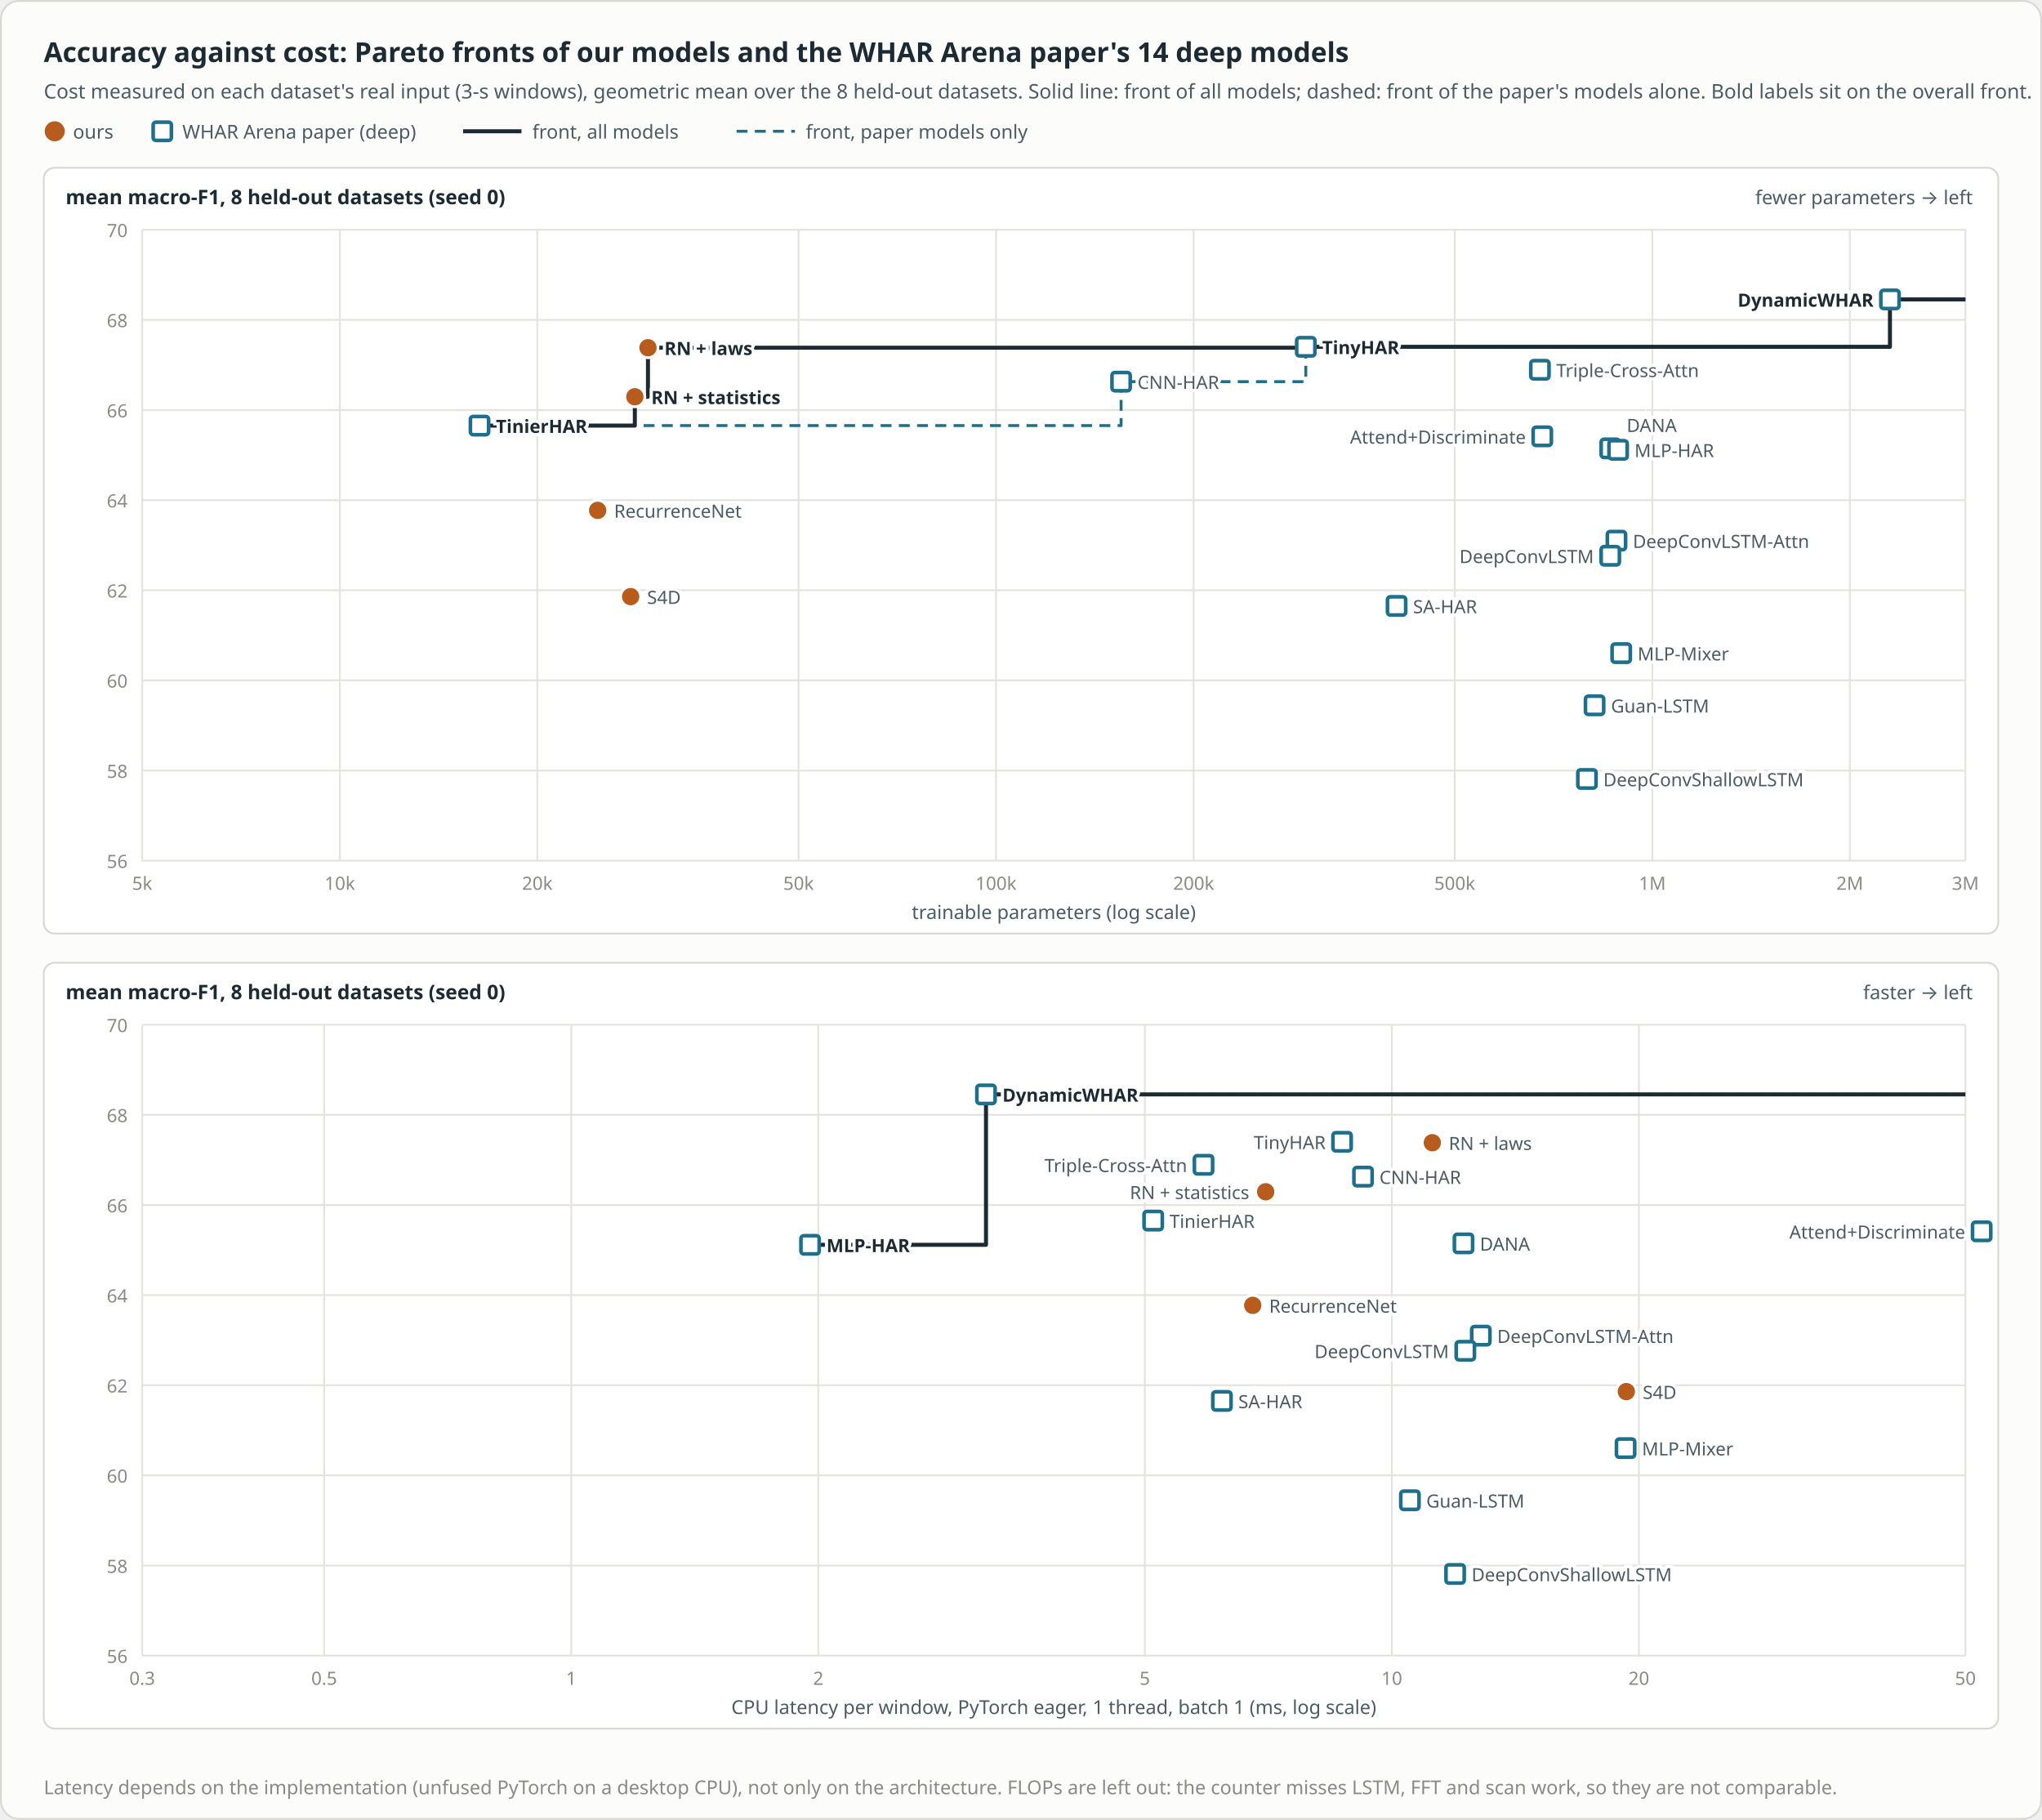
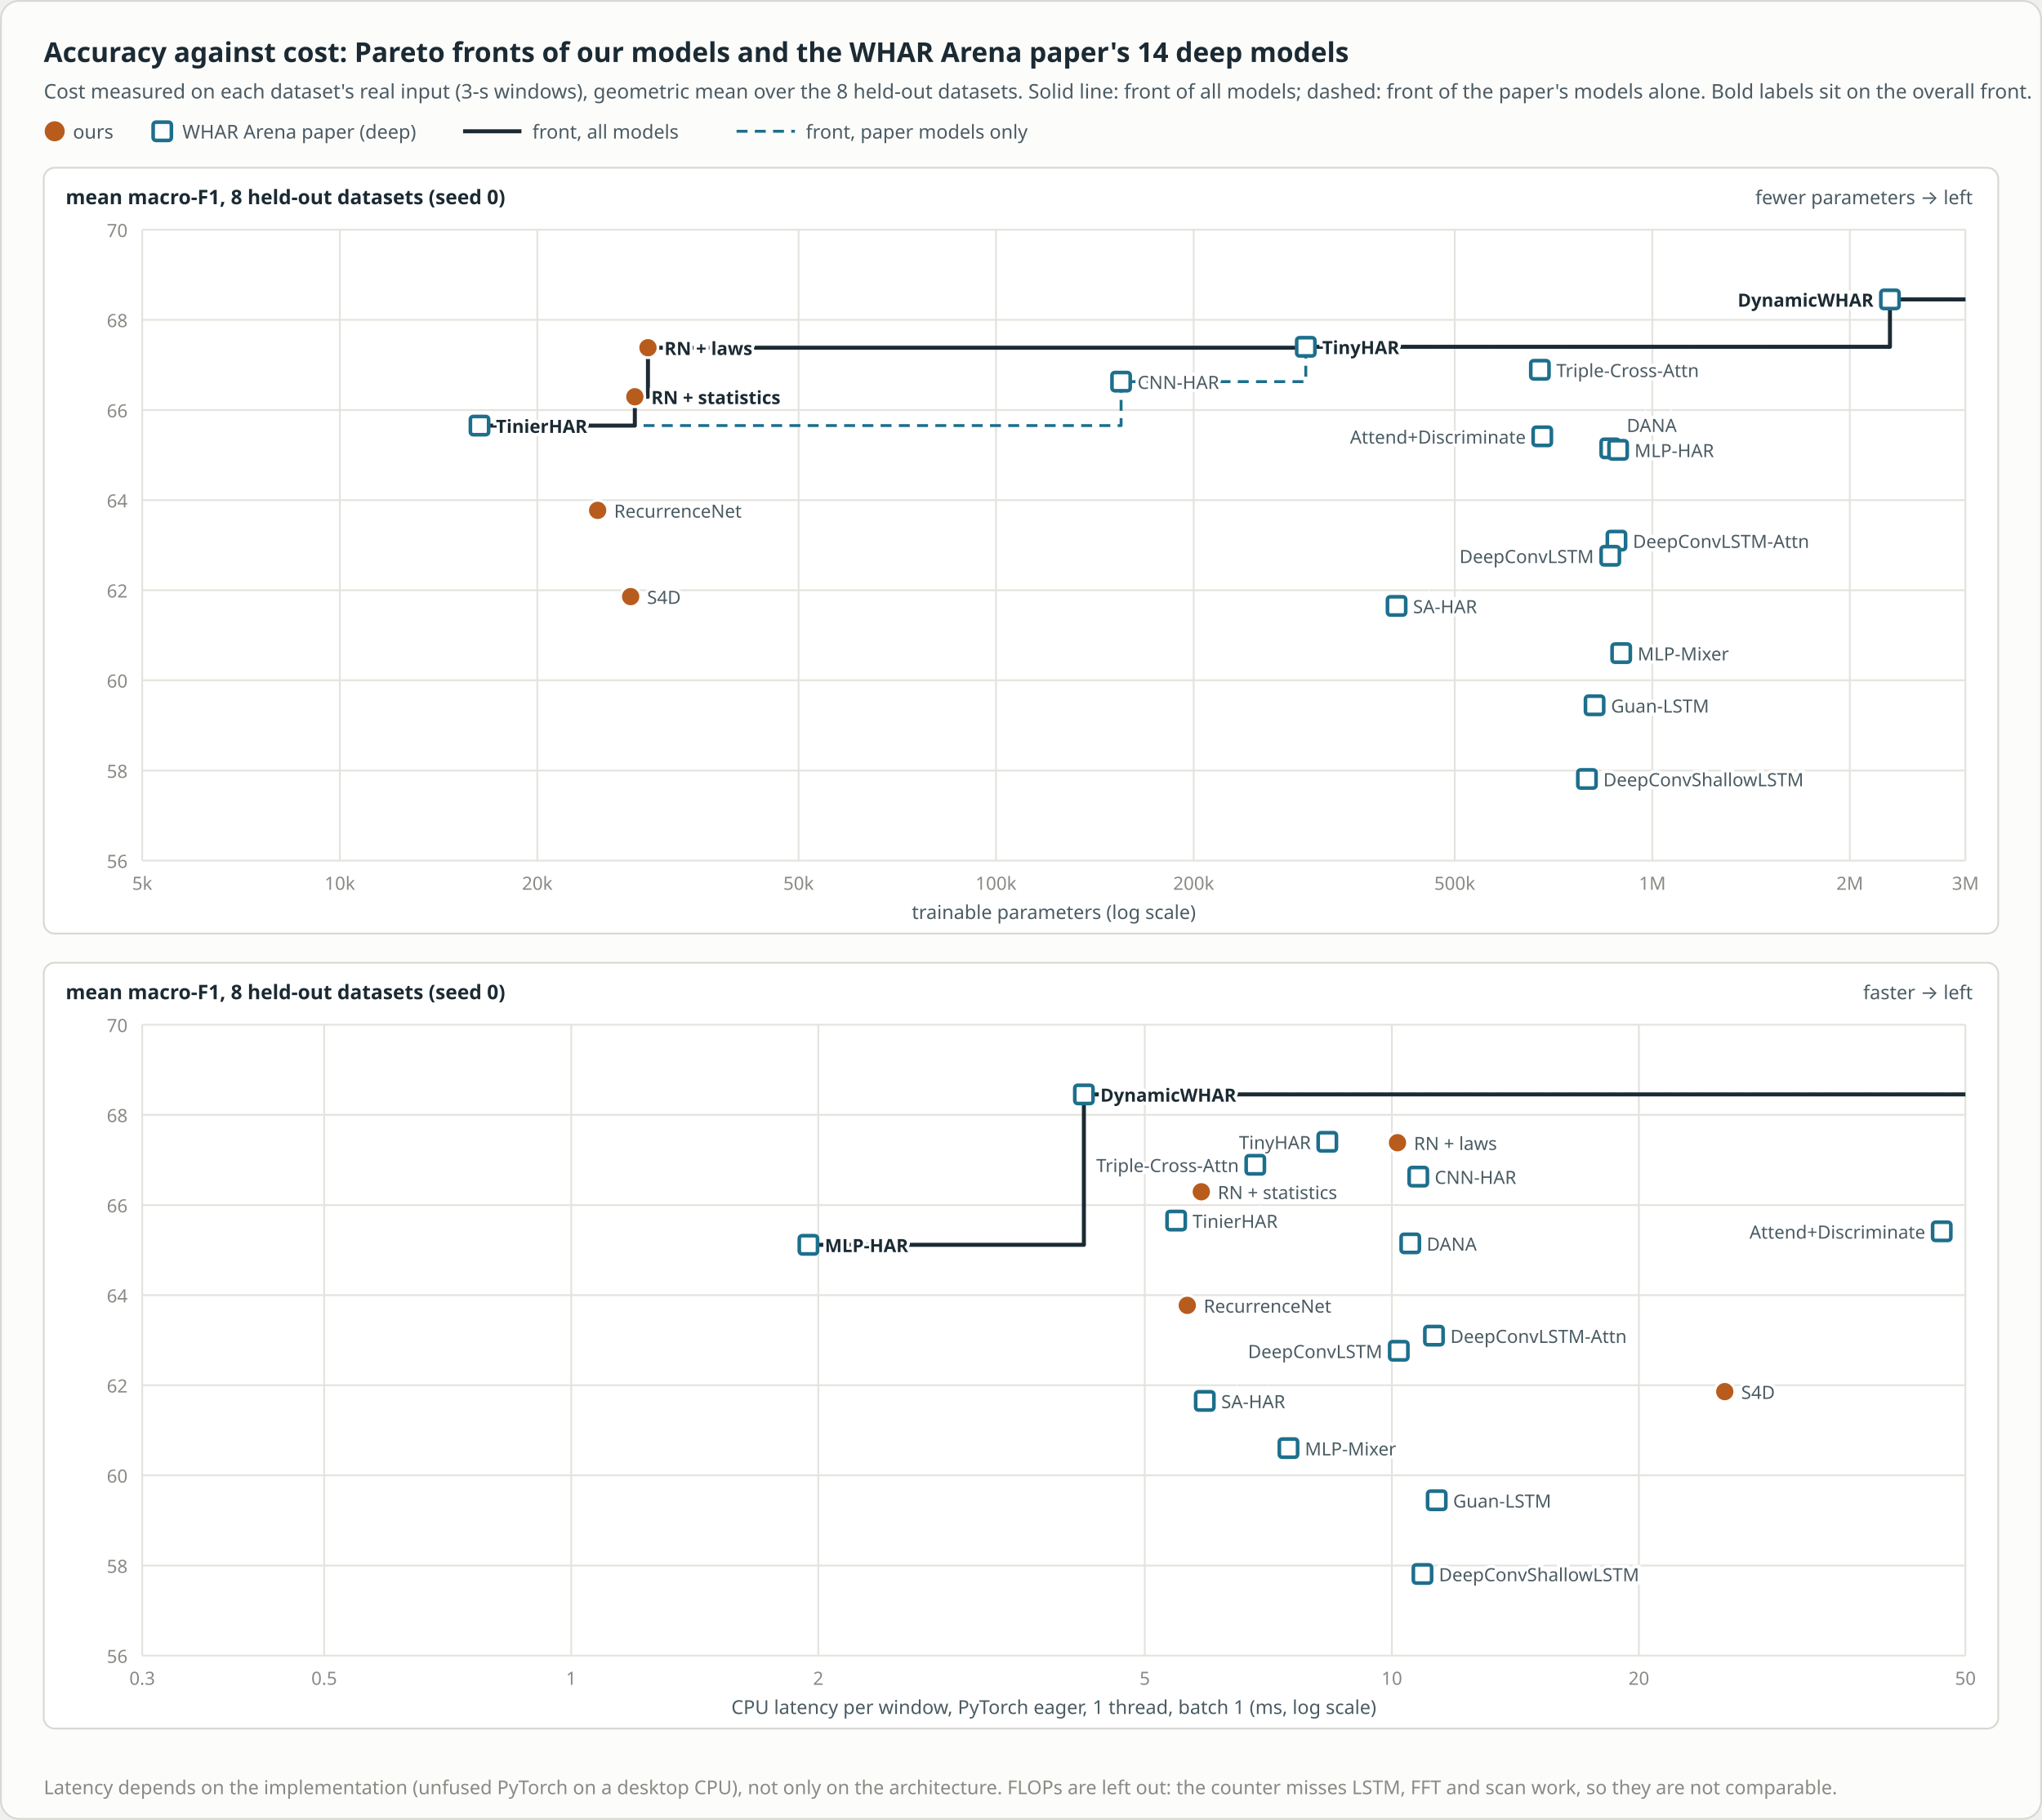
<svg xmlns="http://www.w3.org/2000/svg" viewBox="0 0 1120 998" width="1120" height="998" role="img" aria-label="Pareto fronts of accuracy against parameters and latency" font-family="Segoe UI, system-ui, -apple-system, sans-serif">
  <rect x="0.5" y="0.5" width="1119.0" height="997.0" rx="10" fill="#FCFCFB" stroke="#D9D8D2" stroke-width="1" />
  <text x="24.0" y="34.0" font-size="15" fill="#1B2A33" text-anchor="start" font-weight="600">Accuracy against cost: Pareto fronts of our models and the WHAR Arena paper's 14 deep models</text>
  <text x="24.0" y="54.0" font-size="11" fill="#4B5B63" text-anchor="start" font-weight="normal">Cost measured on each dataset's real input (3-s windows), geometric mean over the 8 held-out datasets. Solid line: front of all models; dashed: front of the paper's models alone. Bold labels sit on the overall front.</text>
  <circle cx="30" cy="72" r="5.5" fill="#B85C1E" />
  <text x="40.0" y="76.0" font-size="10.5" fill="#4B5B63" text-anchor="start" font-weight="normal">ours</text>
  <rect x="84" y="67" width="10" height="10" rx="1.5" fill="#FFFFFF" stroke="#1D6F8C" stroke-width="2" />
  <text x="100.0" y="76.0" font-size="10.5" fill="#4B5B63" text-anchor="start" font-weight="normal">WHAR Arena paper (deep)</text>
  <line x1="254.0" y1="72.0" x2="286.0" y2="72.0" stroke="#1B2A33" stroke-width="2.2" />
  <text x="292.0" y="76.0" font-size="10.5" fill="#4B5B63" text-anchor="start" font-weight="normal">front, all models</text>
  <path d="M404,72 L436,72" stroke="#1D6F8C" stroke-width="1.6" stroke-dasharray="6 4" />
  <text x="442.0" y="76.0" font-size="10.5" fill="#4B5B63" text-anchor="start" font-weight="normal">front, paper models only</text>
  <rect x="24.0" y="92.0" width="1072.0" height="420.0" rx="6" fill="#FFFFFF" stroke="#D9D8D2" stroke-width="1" />
  <line x1="78.0" y1="472.0" x2="1078.0" y2="472.0" stroke="#E4E3DD" stroke-width="1" />
  <text x="70.0" y="476.0" font-size="10" fill="#8A8984" text-anchor="end" font-weight="normal">56</text>
  <line x1="78.0" y1="422.6" x2="1078.0" y2="422.6" stroke="#E4E3DD" stroke-width="1" />
  <text x="70.0" y="426.6" font-size="10" fill="#8A8984" text-anchor="end" font-weight="normal">58</text>
  <line x1="78.0" y1="373.1" x2="1078.0" y2="373.1" stroke="#E4E3DD" stroke-width="1" />
  <text x="70.0" y="377.1" font-size="10" fill="#8A8984" text-anchor="end" font-weight="normal">60</text>
  <line x1="78.0" y1="323.7" x2="1078.0" y2="323.7" stroke="#E4E3DD" stroke-width="1" />
  <text x="70.0" y="327.7" font-size="10" fill="#8A8984" text-anchor="end" font-weight="normal">62</text>
  <line x1="78.0" y1="274.3" x2="1078.0" y2="274.3" stroke="#E4E3DD" stroke-width="1" />
  <text x="70.0" y="278.3" font-size="10" fill="#8A8984" text-anchor="end" font-weight="normal">64</text>
  <line x1="78.0" y1="224.9" x2="1078.0" y2="224.9" stroke="#E4E3DD" stroke-width="1" />
  <text x="70.0" y="228.9" font-size="10" fill="#8A8984" text-anchor="end" font-weight="normal">66</text>
  <line x1="78.0" y1="175.4" x2="1078.0" y2="175.4" stroke="#E4E3DD" stroke-width="1" />
  <text x="70.0" y="179.4" font-size="10" fill="#8A8984" text-anchor="end" font-weight="normal">68</text>
  <line x1="78.0" y1="126.0" x2="1078.0" y2="126.0" stroke="#E4E3DD" stroke-width="1" />
  <text x="70.0" y="130.0" font-size="10" fill="#8A8984" text-anchor="end" font-weight="normal">70</text>
  <line x1="78.0" y1="126.0" x2="78.0" y2="472.0" stroke="#E4E3DD" stroke-width="1" />
  <text x="78.0" y="488.0" font-size="10" fill="#8A8984" text-anchor="middle" font-weight="normal">5k</text>
  <line x1="186.4" y1="126.0" x2="186.4" y2="472.0" stroke="#E4E3DD" stroke-width="1" />
  <text x="186.4" y="488.0" font-size="10" fill="#8A8984" text-anchor="middle" font-weight="normal">10k</text>
  <line x1="294.7" y1="126.0" x2="294.7" y2="472.0" stroke="#E4E3DD" stroke-width="1" />
  <text x="294.7" y="488.0" font-size="10" fill="#8A8984" text-anchor="middle" font-weight="normal">20k</text>
  <line x1="438.0" y1="126.0" x2="438.0" y2="472.0" stroke="#E4E3DD" stroke-width="1" />
  <text x="438.0" y="488.0" font-size="10" fill="#8A8984" text-anchor="middle" font-weight="normal">50k</text>
  <line x1="546.3" y1="126.0" x2="546.3" y2="472.0" stroke="#E4E3DD" stroke-width="1" />
  <text x="546.3" y="488.0" font-size="10" fill="#8A8984" text-anchor="middle" font-weight="normal">100k</text>
  <line x1="654.7" y1="126.0" x2="654.7" y2="472.0" stroke="#E4E3DD" stroke-width="1" />
  <text x="654.7" y="488.0" font-size="10" fill="#8A8984" text-anchor="middle" font-weight="normal">200k</text>
  <line x1="797.9" y1="126.0" x2="797.9" y2="472.0" stroke="#E4E3DD" stroke-width="1" />
  <text x="797.9" y="488.0" font-size="10" fill="#8A8984" text-anchor="middle" font-weight="normal">500k</text>
  <line x1="906.3" y1="126.0" x2="906.3" y2="472.0" stroke="#E4E3DD" stroke-width="1" />
  <text x="906.3" y="488.0" font-size="10" fill="#8A8984" text-anchor="middle" font-weight="normal">1M</text>
  <line x1="1014.6" y1="126.0" x2="1014.6" y2="472.0" stroke="#E4E3DD" stroke-width="1" />
  <text x="1014.6" y="488.0" font-size="10" fill="#8A8984" text-anchor="middle" font-weight="normal">2M</text>
  <line x1="1078.0" y1="126.0" x2="1078.0" y2="472.0" stroke="#E4E3DD" stroke-width="1" />
  <text x="1078.0" y="488.0" font-size="10" fill="#8A8984" text-anchor="middle" font-weight="normal">3M</text>
  <text x="578.0" y="504.0" font-size="10.5" fill="#4B5B63" text-anchor="middle" font-weight="normal">trainable parameters (log scale)</text>
  <text x="36.0" y="112.0" font-size="11" fill="#1B2A33" text-anchor="start" font-weight="600">mean macro-F1, 8 held-out datasets (seed 0)</text>
  <text x="1082.0" y="112.0" font-size="10.5" fill="#4B5B63" text-anchor="end" font-weight="normal">fewer parameters → left</text>
  <path d="M263.0,233.4 L614.9,233.4 L614.9,209.3 L716.2,209.3 L716.2,190.2 L1036.6,190.2 L1036.6,164.2 L1078.0,164.2" fill="none" stroke="#1D6F8C" stroke-width="1.6" stroke-dasharray="6 4" stroke-linejoin="round" />
  <path d="M263.0,233.4 L348.2,233.4 L348.2,217.6 L355.4,217.6 L355.4,190.7 L716.2,190.7 L716.2,190.2 L1036.6,190.2 L1036.6,164.2 L1078.0,164.2" fill="none" stroke="#1B2A33" stroke-width="2.2" stroke-linejoin="round" />
  <rect x="1031.6" y="159.2" width="10" height="10" rx="1.5" fill="#FFFFFF" stroke="#1D6F8C" stroke-width="2" />
  <text stroke="#FFFFFF" stroke-width="3.5" paint-order="stroke" x="1027.6" y="168.2" font-size="10" fill="#1B2A33" text-anchor="end" font-weight="600">DynamicWHAR</text>
  <rect x="711.2" y="185.2" width="10" height="10" rx="1.5" fill="#FFFFFF" stroke="#1D6F8C" stroke-width="2" />
  <text stroke="#FFFFFF" stroke-width="3.5" paint-order="stroke" x="725.2" y="194.2" font-size="10" fill="#1B2A33" text-anchor="start" font-weight="600">TinyHAR</text>
  <circle cx="355.4" cy="190.7" r="5.5" fill="#B85C1E" stroke="#FFFFFF" stroke-width="1.5" />
  <text stroke="#FFFFFF" stroke-width="3.5" paint-order="stroke" x="364.4" y="194.7" font-size="10" fill="#1B2A33" text-anchor="start" font-weight="600">RN + laws</text>
  <rect x="839.6" y="197.8" width="10" height="10" rx="1.5" fill="#FFFFFF" stroke="#1D6F8C" stroke-width="2" />
  <text stroke="#FFFFFF" stroke-width="3.5" paint-order="stroke" x="853.6" y="206.8" font-size="10" fill="#4B5B63" text-anchor="start" font-weight="normal">Triple-Cross-Attn</text>
  <rect x="609.9" y="204.3" width="10" height="10" rx="1.5" fill="#FFFFFF" stroke="#1D6F8C" stroke-width="2" />
  <text stroke="#FFFFFF" stroke-width="3.5" paint-order="stroke" x="623.9" y="213.3" font-size="10" fill="#4B5B63" text-anchor="start" font-weight="normal">CNN-HAR</text>
  <circle cx="348.2" cy="217.6" r="5.5" fill="#B85C1E" stroke="#FFFFFF" stroke-width="1.5" />
  <text stroke="#FFFFFF" stroke-width="3.5" paint-order="stroke" x="357.2" y="221.6" font-size="10" fill="#1B2A33" text-anchor="start" font-weight="600">RN + statistics</text>
  <rect x="258.0" y="228.4" width="10" height="10" rx="1.5" fill="#FFFFFF" stroke="#1D6F8C" stroke-width="2" />
  <text stroke="#FFFFFF" stroke-width="3.5" paint-order="stroke" x="272.0" y="237.4" font-size="10" fill="#1B2A33" text-anchor="start" font-weight="600">TinierHAR</text>
  <rect x="840.9" y="234.3" width="10" height="10" rx="1.5" fill="#FFFFFF" stroke="#1D6F8C" stroke-width="2" />
  <text stroke="#FFFFFF" stroke-width="3.5" paint-order="stroke" x="836.9" y="243.3" font-size="10" fill="#4B5B63" text-anchor="end" font-weight="normal">Attend+Discriminate</text>
  <rect x="878.2" y="240.9" width="10" height="10" rx="1.5" fill="#FFFFFF" stroke="#1D6F8C" stroke-width="2" />
  <text stroke="#FFFFFF" stroke-width="3.5" paint-order="stroke" x="892.2" y="236.9" font-size="10" fill="#4B5B63" text-anchor="start" font-weight="normal">DANA</text>
  <rect x="882.5" y="241.7" width="10" height="10" rx="1.5" fill="#FFFFFF" stroke="#1D6F8C" stroke-width="2" />
  <text stroke="#FFFFFF" stroke-width="3.5" paint-order="stroke" x="896.5" y="250.7" font-size="10" fill="#4B5B63" text-anchor="start" font-weight="normal">MLP-HAR</text>
  <circle cx="327.8" cy="279.9" r="5.5" fill="#B85C1E" stroke="#FFFFFF" stroke-width="1.5" />
  <text stroke="#FFFFFF" stroke-width="3.5" paint-order="stroke" x="336.8" y="283.9" font-size="10" fill="#4B5B63" text-anchor="start" font-weight="normal">RecurrenceNet</text>
  <rect x="881.6" y="291.5" width="10" height="10" rx="1.5" fill="#FFFFFF" stroke="#1D6F8C" stroke-width="2" />
  <text stroke="#FFFFFF" stroke-width="3.5" paint-order="stroke" x="895.6" y="300.5" font-size="10" fill="#4B5B63" text-anchor="start" font-weight="normal">DeepConvLSTM-Attn</text>
  <rect x="878.2" y="299.8" width="10" height="10" rx="1.5" fill="#FFFFFF" stroke="#1D6F8C" stroke-width="2" />
  <text stroke="#FFFFFF" stroke-width="3.5" paint-order="stroke" x="874.2" y="308.8" font-size="10" fill="#4B5B63" text-anchor="end" font-weight="normal">DeepConvLSTM</text>
  <circle cx="345.9" cy="327.2" r="5.5" fill="#B85C1E" stroke="#FFFFFF" stroke-width="1.5" />
  <text stroke="#FFFFFF" stroke-width="3.5" paint-order="stroke" x="354.9" y="331.2" font-size="10" fill="#4B5B63" text-anchor="start" font-weight="normal">S4D</text>
  <rect x="761.0" y="327.3" width="10" height="10" rx="1.5" fill="#FFFFFF" stroke="#1D6F8C" stroke-width="2" />
  <text stroke="#FFFFFF" stroke-width="3.5" paint-order="stroke" x="775.0" y="336.3" font-size="10" fill="#4B5B63" text-anchor="start" font-weight="normal">SA-HAR</text>
  <rect x="884.2" y="353.2" width="10" height="10" rx="1.5" fill="#FFFFFF" stroke="#1D6F8C" stroke-width="2" />
  <text stroke="#FFFFFF" stroke-width="3.5" paint-order="stroke" x="898.2" y="362.2" font-size="10" fill="#4B5B63" text-anchor="start" font-weight="normal">MLP-Mixer</text>
  <rect x="869.6" y="381.8" width="10" height="10" rx="1.5" fill="#FFFFFF" stroke="#1D6F8C" stroke-width="2" />
  <text stroke="#FFFFFF" stroke-width="3.5" paint-order="stroke" x="883.6" y="390.8" font-size="10" fill="#4B5B63" text-anchor="start" font-weight="normal">Guan-LSTM</text>
  <rect x="865.4" y="422.2" width="10" height="10" rx="1.5" fill="#FFFFFF" stroke="#1D6F8C" stroke-width="2" />
  <text stroke="#FFFFFF" stroke-width="3.5" paint-order="stroke" x="879.4" y="431.2" font-size="10" fill="#4B5B63" text-anchor="start" font-weight="normal">DeepConvShallowLSTM</text>
  <rect x="24.0" y="528.0" width="1072.0" height="420.0" rx="6" fill="#FFFFFF" stroke="#D9D8D2" stroke-width="1" />
  <line x1="78.0" y1="908.0" x2="1078.0" y2="908.0" stroke="#E4E3DD" stroke-width="1" />
  <text x="70.0" y="912.0" font-size="10" fill="#8A8984" text-anchor="end" font-weight="normal">56</text>
  <line x1="78.0" y1="858.6" x2="1078.0" y2="858.6" stroke="#E4E3DD" stroke-width="1" />
  <text x="70.0" y="862.6" font-size="10" fill="#8A8984" text-anchor="end" font-weight="normal">58</text>
  <line x1="78.0" y1="809.1" x2="1078.0" y2="809.1" stroke="#E4E3DD" stroke-width="1" />
  <text x="70.0" y="813.1" font-size="10" fill="#8A8984" text-anchor="end" font-weight="normal">60</text>
  <line x1="78.0" y1="759.7" x2="1078.0" y2="759.7" stroke="#E4E3DD" stroke-width="1" />
  <text x="70.0" y="763.7" font-size="10" fill="#8A8984" text-anchor="end" font-weight="normal">62</text>
  <line x1="78.0" y1="710.3" x2="1078.0" y2="710.3" stroke="#E4E3DD" stroke-width="1" />
  <text x="70.0" y="714.3" font-size="10" fill="#8A8984" text-anchor="end" font-weight="normal">64</text>
  <line x1="78.0" y1="660.9" x2="1078.0" y2="660.9" stroke="#E4E3DD" stroke-width="1" />
  <text x="70.0" y="664.9" font-size="10" fill="#8A8984" text-anchor="end" font-weight="normal">66</text>
  <line x1="78.0" y1="611.4" x2="1078.0" y2="611.4" stroke="#E4E3DD" stroke-width="1" />
  <text x="70.0" y="615.4" font-size="10" fill="#8A8984" text-anchor="end" font-weight="normal">68</text>
  <line x1="78.0" y1="562.0" x2="1078.0" y2="562.0" stroke="#E4E3DD" stroke-width="1" />
  <text x="70.0" y="566.0" font-size="10" fill="#8A8984" text-anchor="end" font-weight="normal">70</text>
  <line x1="78.0" y1="562.0" x2="78.0" y2="908.0" stroke="#E4E3DD" stroke-width="1" />
  <text x="78.0" y="924.0" font-size="10" fill="#8A8984" text-anchor="middle" font-weight="normal">0.3</text>
  <line x1="177.8" y1="562.0" x2="177.8" y2="908.0" stroke="#E4E3DD" stroke-width="1" />
  <text x="177.8" y="924.0" font-size="10" fill="#8A8984" text-anchor="middle" font-weight="normal">0.5</text>
  <line x1="313.3" y1="562.0" x2="313.3" y2="908.0" stroke="#E4E3DD" stroke-width="1" />
  <text x="313.3" y="924.0" font-size="10" fill="#8A8984" text-anchor="middle" font-weight="normal">1</text>
  <line x1="448.8" y1="562.0" x2="448.8" y2="908.0" stroke="#E4E3DD" stroke-width="1" />
  <text x="448.8" y="924.0" font-size="10" fill="#8A8984" text-anchor="middle" font-weight="normal">2</text>
  <line x1="627.9" y1="562.0" x2="627.9" y2="908.0" stroke="#E4E3DD" stroke-width="1" />
  <text x="627.9" y="924.0" font-size="10" fill="#8A8984" text-anchor="middle" font-weight="normal">5</text>
  <line x1="763.4" y1="562.0" x2="763.4" y2="908.0" stroke="#E4E3DD" stroke-width="1" />
  <text x="763.4" y="924.0" font-size="10" fill="#8A8984" text-anchor="middle" font-weight="normal">10</text>
  <line x1="898.9" y1="562.0" x2="898.9" y2="908.0" stroke="#E4E3DD" stroke-width="1" />
  <text x="898.9" y="924.0" font-size="10" fill="#8A8984" text-anchor="middle" font-weight="normal">20</text>
  <line x1="1078.0" y1="562.0" x2="1078.0" y2="908.0" stroke="#E4E3DD" stroke-width="1" />
  <text x="1078.0" y="924.0" font-size="10" fill="#8A8984" text-anchor="middle" font-weight="normal">50</text>
  <text x="578.0" y="940.0" font-size="10.5" fill="#4B5B63" text-anchor="middle" font-weight="normal">CPU latency per window, PyTorch eager, 1 thread, batch 1 (ms, log scale)</text>
  <text x="36.0" y="548.0" font-size="11" fill="#1B2A33" text-anchor="start" font-weight="600">mean macro-F1, 8 held-out datasets (seed 0)</text>
  <text x="1082.0" y="548.0" font-size="10.5" fill="#4B5B63" text-anchor="end" font-weight="normal">faster → left</text>
-   <path d="M444.3,682.7 L540.8,682.7 L540.8,600.2 L1078.0,600.2" fill="none" stroke="#1D6F8C" stroke-width="1.6" stroke-dasharray="6 4" stroke-linejoin="round" />
-   <path d="M444.3,682.7 L540.8,682.7 L540.8,600.2 L1078.0,600.2" fill="none" stroke="#1B2A33" stroke-width="2.2" stroke-linejoin="round" />
-   <rect x="535.8" y="595.2" width="10" height="10" rx="1.5" fill="#FFFFFF" stroke="#1D6F8C" stroke-width="2" />
-   <text stroke="#FFFFFF" stroke-width="3.5" paint-order="stroke" x="549.8" y="604.2" font-size="10" fill="#1B2A33" text-anchor="start" font-weight="600">DynamicWHAR</text>
-   <rect x="731.1" y="621.2" width="10" height="10" rx="1.5" fill="#FFFFFF" stroke="#1D6F8C" stroke-width="2" />
-   <text stroke="#FFFFFF" stroke-width="3.5" paint-order="stroke" x="727.1" y="630.2" font-size="10" fill="#4B5B63" text-anchor="end" font-weight="normal">TinyHAR</text>
-   <circle cx="785.6" cy="626.7" r="5.5" fill="#B85C1E" stroke="#FFFFFF" stroke-width="1.5" />
-   <text stroke="#FFFFFF" stroke-width="3.5" paint-order="stroke" x="794.6" y="630.7" font-size="10" fill="#4B5B63" text-anchor="start" font-weight="normal">RN + laws</text>
-   <rect x="655.1" y="633.8" width="10" height="10" rx="1.5" fill="#FFFFFF" stroke="#1D6F8C" stroke-width="2" />
-   <text stroke="#FFFFFF" stroke-width="3.5" paint-order="stroke" x="651.1" y="642.8" font-size="10" fill="#4B5B63" text-anchor="end" font-weight="normal">Triple-Cross-Attn</text>
-   <rect x="742.6" y="640.3" width="10" height="10" rx="1.5" fill="#FFFFFF" stroke="#1D6F8C" stroke-width="2" />
-   <text stroke="#FFFFFF" stroke-width="3.5" paint-order="stroke" x="756.6" y="649.3" font-size="10" fill="#4B5B63" text-anchor="start" font-weight="normal">CNN-HAR</text>
-   <circle cx="694.2" cy="653.6" r="5.5" fill="#B85C1E" stroke="#FFFFFF" stroke-width="1.5" />
-   <text stroke="#FFFFFF" stroke-width="3.5" paint-order="stroke" x="685.2" y="657.6" font-size="10" fill="#4B5B63" text-anchor="end" font-weight="normal">RN + statistics</text>
-   <rect x="627.5" y="664.4" width="10" height="10" rx="1.5" fill="#FFFFFF" stroke="#1D6F8C" stroke-width="2" />
-   <text stroke="#FFFFFF" stroke-width="3.5" paint-order="stroke" x="641.5" y="673.4" font-size="10" fill="#4B5B63" text-anchor="start" font-weight="normal">TinierHAR</text>
-   <rect x="1081.9" y="670.3" width="10" height="10" rx="1.5" fill="#FFFFFF" stroke="#1D6F8C" stroke-width="2" />
-   <text stroke="#FFFFFF" stroke-width="3.5" paint-order="stroke" x="1077.9" y="679.3" font-size="10" fill="#4B5B63" text-anchor="end" font-weight="normal">Attend+Discriminate</text>
-   <rect x="797.7" y="676.9" width="10" height="10" rx="1.5" fill="#FFFFFF" stroke="#1D6F8C" stroke-width="2" />
-   <text stroke="#FFFFFF" stroke-width="3.5" paint-order="stroke" x="811.7" y="685.9" font-size="10" fill="#4B5B63" text-anchor="start" font-weight="normal">DANA</text>
-   <rect x="439.3" y="677.7" width="10" height="10" rx="1.5" fill="#FFFFFF" stroke="#1D6F8C" stroke-width="2" />
-   <text stroke="#FFFFFF" stroke-width="3.5" paint-order="stroke" x="453.3" y="686.7" font-size="10" fill="#1B2A33" text-anchor="start" font-weight="600">MLP-HAR</text>
-   <circle cx="687.1" cy="715.9" r="5.5" fill="#B85C1E" stroke="#FFFFFF" stroke-width="1.5" />
-   <text stroke="#FFFFFF" stroke-width="3.5" paint-order="stroke" x="696.1" y="719.9" font-size="10" fill="#4B5B63" text-anchor="start" font-weight="normal">RecurrenceNet</text>
-   <rect x="807.2" y="727.5" width="10" height="10" rx="1.5" fill="#FFFFFF" stroke="#1D6F8C" stroke-width="2" />
-   <text stroke="#FFFFFF" stroke-width="3.5" paint-order="stroke" x="821.2" y="736.5" font-size="10" fill="#4B5B63" text-anchor="start" font-weight="normal">DeepConvLSTM-Attn</text>
-   <rect x="798.7" y="735.8" width="10" height="10" rx="1.5" fill="#FFFFFF" stroke="#1D6F8C" stroke-width="2" />
-   <text stroke="#FFFFFF" stroke-width="3.5" paint-order="stroke" x="794.7" y="744.8" font-size="10" fill="#4B5B63" text-anchor="end" font-weight="normal">DeepConvLSTM</text>
-   <circle cx="892.0" cy="763.2" r="5.5" fill="#B85C1E" stroke="#FFFFFF" stroke-width="1.5" />
-   <text stroke="#FFFFFF" stroke-width="3.5" paint-order="stroke" x="901.0" y="767.2" font-size="10" fill="#4B5B63" text-anchor="start" font-weight="normal">S4D</text>
-   <rect x="665.2" y="763.3" width="10" height="10" rx="1.5" fill="#FFFFFF" stroke="#1D6F8C" stroke-width="2" />
-   <text stroke="#FFFFFF" stroke-width="3.5" paint-order="stroke" x="679.2" y="772.3" font-size="10" fill="#4B5B63" text-anchor="start" font-weight="normal">SA-HAR</text>
-   <rect x="886.6" y="789.2" width="10" height="10" rx="1.5" fill="#FFFFFF" stroke="#1D6F8C" stroke-width="2" />
-   <text stroke="#FFFFFF" stroke-width="3.5" paint-order="stroke" x="900.6" y="798.2" font-size="10" fill="#4B5B63" text-anchor="start" font-weight="normal">MLP-Mixer</text>
-   <rect x="768.3" y="817.8" width="10" height="10" rx="1.5" fill="#FFFFFF" stroke="#1D6F8C" stroke-width="2" />
-   <text stroke="#FFFFFF" stroke-width="3.5" paint-order="stroke" x="782.3" y="826.8" font-size="10" fill="#4B5B63" text-anchor="start" font-weight="normal">Guan-LSTM</text>
-   <rect x="793.1" y="858.2" width="10" height="10" rx="1.5" fill="#FFFFFF" stroke="#1D6F8C" stroke-width="2" />
-   <text stroke="#FFFFFF" stroke-width="3.5" paint-order="stroke" x="807.1" y="867.2" font-size="10" fill="#4B5B63" text-anchor="start" font-weight="normal">DeepConvShallowLSTM</text>
+   <path d="M443.4,682.7 L594.5,682.7 L594.5,600.2 L1078.0,600.2" fill="none" stroke="#1D6F8C" stroke-width="1.6" stroke-dasharray="6 4" stroke-linejoin="round" />
+   <path d="M443.4,682.7 L594.5,682.7 L594.5,600.2 L1078.0,600.2" fill="none" stroke="#1B2A33" stroke-width="2.2" stroke-linejoin="round" />
+   <rect x="589.5" y="595.2" width="10" height="10" rx="1.5" fill="#FFFFFF" stroke="#1D6F8C" stroke-width="2" />
+   <text stroke="#FFFFFF" stroke-width="3.5" paint-order="stroke" x="603.5" y="604.2" font-size="10" fill="#1B2A33" text-anchor="start" font-weight="600">DynamicWHAR</text>
+   <rect x="723.0" y="621.2" width="10" height="10" rx="1.5" fill="#FFFFFF" stroke="#1D6F8C" stroke-width="2" />
+   <text stroke="#FFFFFF" stroke-width="3.5" paint-order="stroke" x="719.0" y="630.2" font-size="10" fill="#4B5B63" text-anchor="end" font-weight="normal">TinyHAR</text>
+   <circle cx="766.5" cy="626.7" r="5.5" fill="#B85C1E" stroke="#FFFFFF" stroke-width="1.5" />
+   <text stroke="#FFFFFF" stroke-width="3.5" paint-order="stroke" x="775.5" y="630.7" font-size="10" fill="#4B5B63" text-anchor="start" font-weight="normal">RN + laws</text>
+   <rect x="683.5" y="633.8" width="10" height="10" rx="1.5" fill="#FFFFFF" stroke="#1D6F8C" stroke-width="2" />
+   <text stroke="#FFFFFF" stroke-width="3.5" paint-order="stroke" x="679.5" y="642.8" font-size="10" fill="#4B5B63" text-anchor="end" font-weight="normal">Triple-Cross-Attn</text>
+   <rect x="772.9" y="640.3" width="10" height="10" rx="1.5" fill="#FFFFFF" stroke="#1D6F8C" stroke-width="2" />
+   <text stroke="#FFFFFF" stroke-width="3.5" paint-order="stroke" x="786.9" y="649.3" font-size="10" fill="#4B5B63" text-anchor="start" font-weight="normal">CNN-HAR</text>
+   <circle cx="658.9" cy="653.6" r="5.5" fill="#B85C1E" stroke="#FFFFFF" stroke-width="1.5" />
+   <text stroke="#FFFFFF" stroke-width="3.5" paint-order="stroke" x="667.9" y="657.6" font-size="10" fill="#4B5B63" text-anchor="start" font-weight="normal">RN + statistics</text>
+   <rect x="640.1" y="664.4" width="10" height="10" rx="1.5" fill="#FFFFFF" stroke="#1D6F8C" stroke-width="2" />
+   <text stroke="#FFFFFF" stroke-width="3.5" paint-order="stroke" x="654.1" y="673.4" font-size="10" fill="#4B5B63" text-anchor="start" font-weight="normal">TinierHAR</text>
+   <rect x="1060.0" y="670.3" width="10" height="10" rx="1.5" fill="#FFFFFF" stroke="#1D6F8C" stroke-width="2" />
+   <text stroke="#FFFFFF" stroke-width="3.5" paint-order="stroke" x="1056.0" y="679.3" font-size="10" fill="#4B5B63" text-anchor="end" font-weight="normal">Attend+Discriminate</text>
+   <rect x="768.5" y="676.9" width="10" height="10" rx="1.5" fill="#FFFFFF" stroke="#1D6F8C" stroke-width="2" />
+   <text stroke="#FFFFFF" stroke-width="3.5" paint-order="stroke" x="782.5" y="685.9" font-size="10" fill="#4B5B63" text-anchor="start" font-weight="normal">DANA</text>
+   <rect x="438.4" y="677.7" width="10" height="10" rx="1.5" fill="#FFFFFF" stroke="#1D6F8C" stroke-width="2" />
+   <text stroke="#FFFFFF" stroke-width="3.5" paint-order="stroke" x="452.4" y="686.7" font-size="10" fill="#1B2A33" text-anchor="start" font-weight="600">MLP-HAR</text>
+   <circle cx="651.2" cy="715.9" r="5.5" fill="#B85C1E" stroke="#FFFFFF" stroke-width="1.5" />
+   <text stroke="#FFFFFF" stroke-width="3.5" paint-order="stroke" x="660.2" y="719.9" font-size="10" fill="#4B5B63" text-anchor="start" font-weight="normal">RecurrenceNet</text>
+   <rect x="781.5" y="727.5" width="10" height="10" rx="1.5" fill="#FFFFFF" stroke="#1D6F8C" stroke-width="2" />
+   <text stroke="#FFFFFF" stroke-width="3.5" paint-order="stroke" x="795.5" y="736.5" font-size="10" fill="#4B5B63" text-anchor="start" font-weight="normal">DeepConvLSTM-Attn</text>
+   <rect x="762.2" y="735.8" width="10" height="10" rx="1.5" fill="#FFFFFF" stroke="#1D6F8C" stroke-width="2" />
+   <text stroke="#FFFFFF" stroke-width="3.5" paint-order="stroke" x="758.2" y="744.8" font-size="10" fill="#4B5B63" text-anchor="end" font-weight="normal">DeepConvLSTM</text>
+   <circle cx="946.0" cy="763.2" r="5.5" fill="#B85C1E" stroke="#FFFFFF" stroke-width="1.5" />
+   <text stroke="#FFFFFF" stroke-width="3.5" paint-order="stroke" x="955.0" y="767.2" font-size="10" fill="#4B5B63" text-anchor="start" font-weight="normal">S4D</text>
+   <rect x="655.8" y="763.3" width="10" height="10" rx="1.5" fill="#FFFFFF" stroke="#1D6F8C" stroke-width="2" />
+   <text stroke="#FFFFFF" stroke-width="3.5" paint-order="stroke" x="669.8" y="772.3" font-size="10" fill="#4B5B63" text-anchor="start" font-weight="normal">SA-HAR</text>
+   <rect x="701.7" y="789.2" width="10" height="10" rx="1.5" fill="#FFFFFF" stroke="#1D6F8C" stroke-width="2" />
+   <text stroke="#FFFFFF" stroke-width="3.5" paint-order="stroke" x="715.7" y="798.2" font-size="10" fill="#4B5B63" text-anchor="start" font-weight="normal">MLP-Mixer</text>
+   <rect x="783.0" y="817.8" width="10" height="10" rx="1.5" fill="#FFFFFF" stroke="#1D6F8C" stroke-width="2" />
+   <text stroke="#FFFFFF" stroke-width="3.5" paint-order="stroke" x="797.0" y="826.8" font-size="10" fill="#4B5B63" text-anchor="start" font-weight="normal">Guan-LSTM</text>
+   <rect x="775.2" y="858.2" width="10" height="10" rx="1.5" fill="#FFFFFF" stroke="#1D6F8C" stroke-width="2" />
+   <text stroke="#FFFFFF" stroke-width="3.5" paint-order="stroke" x="789.2" y="867.2" font-size="10" fill="#4B5B63" text-anchor="start" font-weight="normal">DeepConvShallowLSTM</text>
  <text x="24.0" y="984.0" font-size="10.5" fill="#8A8984" text-anchor="start" font-weight="normal">Latency depends on the implementation (unfused PyTorch on a desktop CPU), not only on the architecture. FLOPs are left out: the counter misses LSTM, FFT and scan work, so they are not comparable.</text>
</svg>
